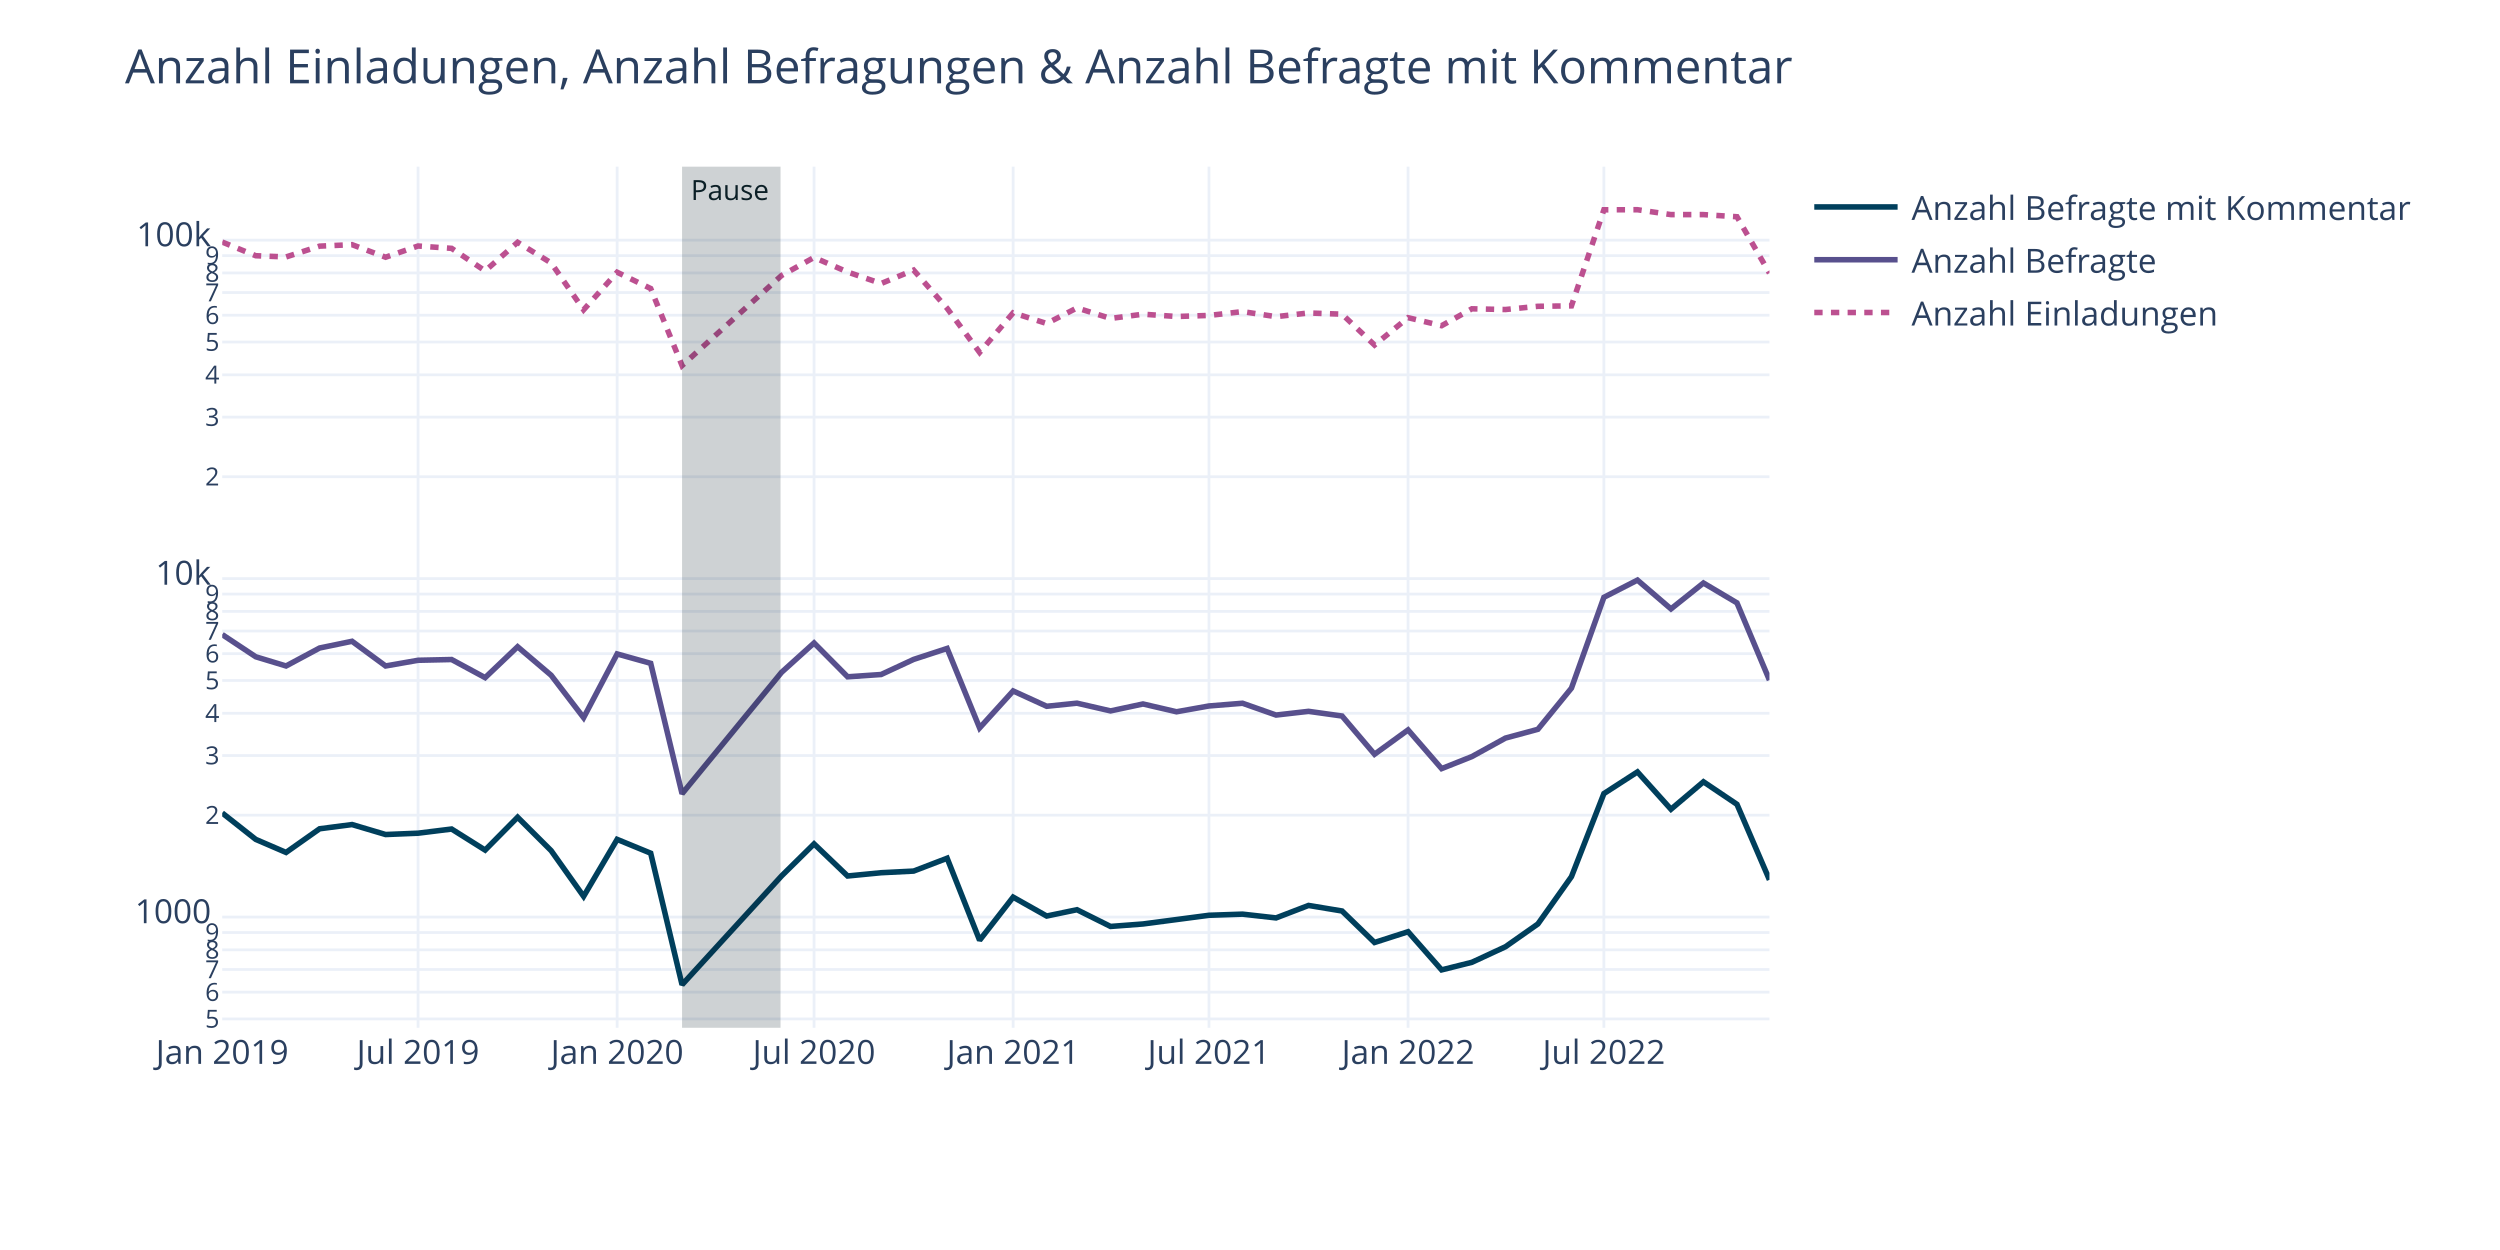
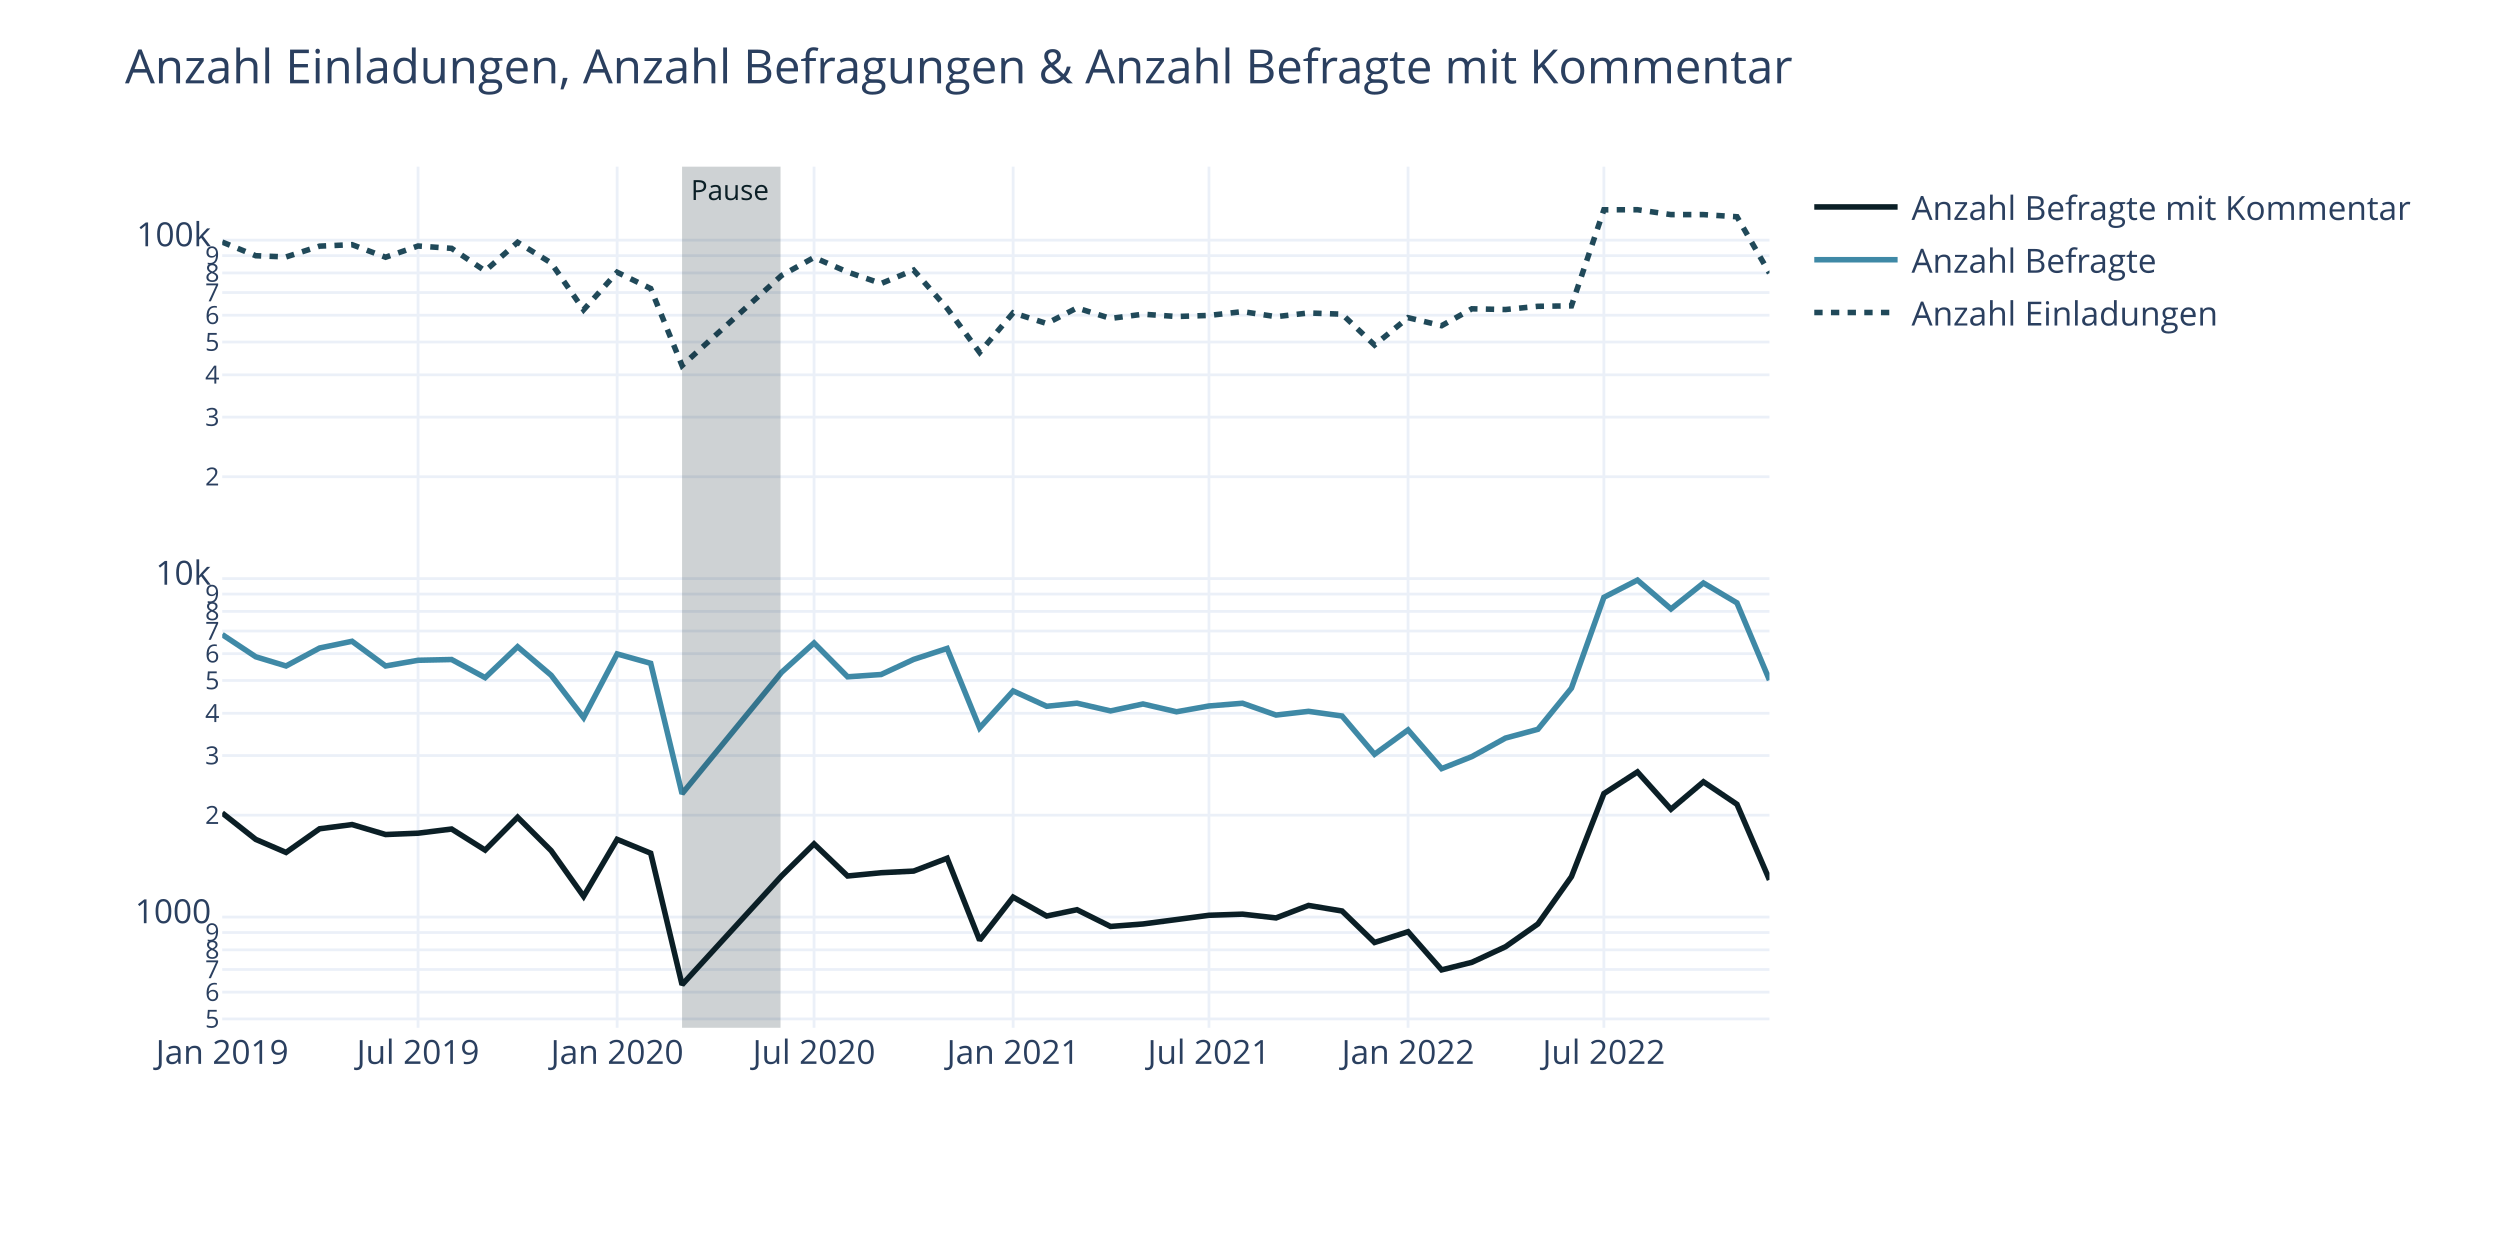
<svg xmlns="http://www.w3.org/2000/svg" class="main-svg" width="900" height="450" style="" viewBox="0 0 900 450">
  <rect x="0" y="0" width="900" height="450" style="fill: rgb(255, 255, 255); fill-opacity: 1;" />
-   <defs id="defs-2f11d5">
+   <defs id="defs-975fdd">
    <g class="clips">
-       <clipPath id="clip2f11d5xyplot" class="plotclip">
+       <clipPath id="clip975fddxyplot" class="plotclip">
        <rect width="557" height="310" />
      </clipPath>
-       <clipPath class="axesclip" id="clip2f11d5x">
+       <clipPath class="axesclip" id="clip975fddx">
        <rect x="80" y="0" width="557" height="450" />
      </clipPath>
-       <clipPath class="axesclip" id="clip2f11d5y">
+       <clipPath class="axesclip" id="clip975fddy">
        <rect x="0" y="60" width="900" height="310" />
      </clipPath>
-       <clipPath class="axesclip" id="clip2f11d5xy">
+       <clipPath class="axesclip" id="clip975fddxy">
        <rect x="80" y="60" width="557" height="310" />
      </clipPath>
    </g>
    <g class="gradients" />
    <g class="patterns" />
  </defs>
  <g class="bglayer" />
  <g class="layer-below">
    <g class="imagelayer" />
    <g class="shapelayer" />
  </g>
  <g class="cartesianlayer">
    <g class="subplot xy">
      <g class="layer-subplot">
        <g class="shapelayer" />
        <g class="imagelayer" />
      </g>
      <g class="minor-gridlayer">
        <g class="x" />
        <g class="y" />
      </g>
      <g class="gridlayer">
        <g class="x">
          <path class="xgrid crisp" transform="translate(150.5,0)" d="M0,60v310" style="stroke: rgb(235, 240, 248); stroke-opacity: 1; stroke-width: 1px;" />
          <path class="xgrid crisp" transform="translate(222.17,0)" d="M0,60v310" style="stroke: rgb(235, 240, 248); stroke-opacity: 1; stroke-width: 1px;" />
          <path class="xgrid crisp" transform="translate(293.06,0)" d="M0,60v310" style="stroke: rgb(235, 240, 248); stroke-opacity: 1; stroke-width: 1px;" />
          <path class="xgrid crisp" transform="translate(364.73,0)" d="M0,60v310" style="stroke: rgb(235, 240, 248); stroke-opacity: 1; stroke-width: 1px;" />
          <path class="xgrid crisp" transform="translate(435.23,0)" d="M0,60v310" style="stroke: rgb(235, 240, 248); stroke-opacity: 1; stroke-width: 1px;" />
          <path class="xgrid crisp" transform="translate(506.9,0)" d="M0,60v310" style="stroke: rgb(235, 240, 248); stroke-opacity: 1; stroke-width: 1px;" />
          <path class="xgrid crisp" transform="translate(577.4,0)" d="M0,60v310" style="stroke: rgb(235, 240, 248); stroke-opacity: 1; stroke-width: 1px;" />
        </g>
        <g class="y">
          <path class="ygrid crisp" transform="translate(0,366.81)" d="M80,0h557" style="stroke: rgb(235, 240, 248); stroke-opacity: 1; stroke-width: 1px;" />
          <path class="ygrid crisp" transform="translate(0,357.17)" d="M80,0h557" style="stroke: rgb(235, 240, 248); stroke-opacity: 1; stroke-width: 1px;" />
          <path class="ygrid crisp" transform="translate(0,349.01)" d="M80,0h557" style="stroke: rgb(235, 240, 248); stroke-opacity: 1; stroke-width: 1px;" />
          <path class="ygrid crisp" transform="translate(0,341.94)" d="M80,0h557" style="stroke: rgb(235, 240, 248); stroke-opacity: 1; stroke-width: 1px;" />
          <path class="ygrid crisp" transform="translate(0,335.71)" d="M80,0h557" style="stroke: rgb(235, 240, 248); stroke-opacity: 1; stroke-width: 1px;" />
          <path class="ygrid crisp" transform="translate(0,330.14)" d="M80,0h557" style="stroke: rgb(235, 240, 248); stroke-opacity: 1; stroke-width: 1px;" />
          <path class="ygrid crisp" transform="translate(0,293.46)" d="M80,0h557" style="stroke: rgb(235, 240, 248); stroke-opacity: 1; stroke-width: 1px;" />
          <path class="ygrid crisp" transform="translate(0,272)" d="M80,0h557" style="stroke: rgb(235, 240, 248); stroke-opacity: 1; stroke-width: 1px;" />
          <path class="ygrid crisp" transform="translate(0,256.78)" d="M80,0h557" style="stroke: rgb(235, 240, 248); stroke-opacity: 1; stroke-width: 1px;" />
          <path class="ygrid crisp" transform="translate(0,244.97)" d="M80,0h557" style="stroke: rgb(235, 240, 248); stroke-opacity: 1; stroke-width: 1px;" />
          <path class="ygrid crisp" transform="translate(0,235.32)" d="M80,0h557" style="stroke: rgb(235, 240, 248); stroke-opacity: 1; stroke-width: 1px;" />
          <path class="ygrid crisp" transform="translate(0,227.17)" d="M80,0h557" style="stroke: rgb(235, 240, 248); stroke-opacity: 1; stroke-width: 1px;" />
          <path class="ygrid crisp" transform="translate(0,220.1)" d="M80,0h557" style="stroke: rgb(235, 240, 248); stroke-opacity: 1; stroke-width: 1px;" />
          <path class="ygrid crisp" transform="translate(0,213.87)" d="M80,0h557" style="stroke: rgb(235, 240, 248); stroke-opacity: 1; stroke-width: 1px;" />
          <path class="ygrid crisp" transform="translate(0,208.29)" d="M80,0h557" style="stroke: rgb(235, 240, 248); stroke-opacity: 1; stroke-width: 1px;" />
          <path class="ygrid crisp" transform="translate(0,171.62)" d="M80,0h557" style="stroke: rgb(235, 240, 248); stroke-opacity: 1; stroke-width: 1px;" />
          <path class="ygrid crisp" transform="translate(0,150.16)" d="M80,0h557" style="stroke: rgb(235, 240, 248); stroke-opacity: 1; stroke-width: 1px;" />
          <path class="ygrid crisp" transform="translate(0,134.94)" d="M80,0h557" style="stroke: rgb(235, 240, 248); stroke-opacity: 1; stroke-width: 1px;" />
          <path class="ygrid crisp" transform="translate(0,123.13)" d="M80,0h557" style="stroke: rgb(235, 240, 248); stroke-opacity: 1; stroke-width: 1px;" />
          <path class="ygrid crisp" transform="translate(0,113.48)" d="M80,0h557" style="stroke: rgb(235, 240, 248); stroke-opacity: 1; stroke-width: 1px;" />
          <path class="ygrid crisp" transform="translate(0,105.32)" d="M80,0h557" style="stroke: rgb(235, 240, 248); stroke-opacity: 1; stroke-width: 1px;" />
          <path class="ygrid crisp" transform="translate(0,98.26)" d="M80,0h557" style="stroke: rgb(235, 240, 248); stroke-opacity: 1; stroke-width: 1px;" />
          <path class="ygrid crisp" transform="translate(0,92.03)" d="M80,0h557" style="stroke: rgb(235, 240, 248); stroke-opacity: 1; stroke-width: 1px;" />
          <path class="ygrid crisp" transform="translate(0,86.45)" d="M80,0h557" style="stroke: rgb(235, 240, 248); stroke-opacity: 1; stroke-width: 1px;" />
        </g>
      </g>
      <g class="zerolinelayer" />
      <path class="xlines-below" />
      <path class="ylines-below" />
      <g class="overlines-below" />
      <g class="xaxislayer-below" />
      <g class="yaxislayer-below" />
      <g class="overaxes-below" />
-       <g class="plot" transform="translate(80,60)" clip-path="url(#clip2f11d5xyplot)">
+       <g class="plot" transform="translate(80,60)" clip-path="url(#clip975fddxyplot)">
        <g class="scatterlayer mlayer">
-           <g class="trace scatter tracef71a8a" style="stroke-miterlimit: 2; opacity: 1;">
+           <g class="trace scatter trace625696" style="stroke-miterlimit: 2; opacity: 1;">
            <g class="fills" />
            <g class="errorbars" />
            <g class="lines">
-               <path class="js-line" d="M0,232.67L12.07,242.18L22.98,246.88L35.06,238.36L46.74,236.84L58.82,240.43L70.5,239.95L82.58,238.45L94.65,246.03L106.34,234.2L118.41,246.23L130.1,262.69L142.17,242.18L154.25,247.15L165.54,294.5L201.38,255.32L213.06,243.8L225.14,255.36L237.21,254.18L248.9,253.59L260.97,248.96L272.66,278.49L284.73,262.97L296.81,269.77L307.71,267.5L319.79,273.52L331.47,272.63L355.23,269.5L367.31,269.09L379.38,270.45L391.07,265.96L403.14,267.96L414.83,279.3L426.9,275.42L438.98,289.16L449.88,286.43L461.96,280.83L473.64,272.63L485.72,255.6L497.4,225.69L509.48,217.89L521.55,231.33L533.24,221.44L545.31,229.56L557,256.74" style="vector-effect: non-scaling-stroke; fill: none; stroke: rgb(0, 63, 92); stroke-opacity: 1; stroke-width: 2px; opacity: 1;" />
+               <path class="js-line" d="M0,232.67L12.07,242.18L22.98,246.88L35.06,238.36L46.74,236.84L58.82,240.43L70.5,239.95L82.58,238.45L94.65,246.03L106.34,234.2L118.41,246.23L130.1,262.69L142.17,242.18L154.25,247.15L165.54,294.5L201.38,255.32L213.06,243.8L225.14,255.36L237.21,254.18L248.9,253.59L260.97,248.96L272.66,278.49L284.73,262.97L296.81,269.77L307.71,267.5L319.79,273.52L331.47,272.63L355.23,269.5L367.31,269.09L379.38,270.45L391.07,265.96L403.14,267.96L414.83,279.3L426.9,275.42L438.98,289.16L449.88,286.43L461.96,280.83L473.64,272.63L485.72,255.6L497.4,225.69L509.48,217.89L521.55,231.33L533.24,221.44L545.31,229.56L557,256.74" style="vector-effect: non-scaling-stroke; fill: none; stroke: rgb(11, 31, 38); stroke-opacity: 1; stroke-width: 2px; opacity: 1;" />
            </g>
            <g class="points" />
            <g class="text" />
          </g>
-           <g class="trace scatter trace7a7789" style="stroke-miterlimit: 2; opacity: 1;">
+           <g class="trace scatter trace1d206e" style="stroke-miterlimit: 2; opacity: 1;">
            <g class="fills" />
            <g class="errorbars" />
            <g class="lines">
-               <path class="js-line" d="M0,168.44L12.07,176.44L22.98,179.75L35.06,173.28L46.74,170.86L58.82,179.75L70.5,177.7L82.58,177.43L94.65,183.95L106.34,172.83L118.41,183.09L130.1,198.36L142.17,175.42L154.25,178.8L165.54,225.74L201.38,182.02L213.06,171.47L225.14,183.65L237.21,182.82L248.9,177.39L260.97,173.44L272.66,202.05L284.73,188.74L296.81,194.26L307.71,193.14L319.79,195.93L331.47,193.43L343.55,196.24L355.23,194.15L367.31,193.17L379.38,197.42L391.07,196.08L403.14,197.77L414.83,211.53L426.9,202.77L438.98,216.7L449.88,212.37L461.96,205.71L473.64,202.55L485.72,187.73L497.4,155.03L509.48,148.84L521.55,159.2L533.24,149.88L545.31,157.04L557,184.84" style="vector-effect: non-scaling-stroke; fill: none; stroke: rgb(88, 80, 141); stroke-opacity: 1; stroke-width: 2px; opacity: 1;" />
+               <path class="js-line" d="M0,168.44L12.07,176.44L22.98,179.75L35.06,173.28L46.74,170.86L58.82,179.75L70.5,177.7L82.58,177.43L94.65,183.95L106.34,172.83L118.41,183.09L130.1,198.36L142.17,175.42L154.25,178.8L165.54,225.74L201.38,182.02L213.06,171.47L225.14,183.65L237.21,182.82L248.9,177.39L260.97,173.44L272.66,202.05L284.73,188.74L296.81,194.26L307.71,193.14L319.79,195.93L331.47,193.43L343.55,196.24L355.23,194.15L367.31,193.17L379.38,197.42L391.07,196.08L403.14,197.77L414.83,211.53L426.9,202.77L438.98,216.7L449.88,212.37L461.96,205.71L473.64,202.55L485.72,187.73L497.4,155.03L509.48,148.84L521.55,159.2L533.24,149.88L545.31,157.04L557,184.84" style="vector-effect: non-scaling-stroke; fill: none; stroke: rgb(63, 137, 166); stroke-opacity: 1; stroke-width: 2px; opacity: 1;" />
            </g>
            <g class="points" />
            <g class="text" />
          </g>
-           <g class="trace scatter tracefd5c96" style="stroke-miterlimit: 2; opacity: 1;">
+           <g class="trace scatter trace0daf38" style="stroke-miterlimit: 2; opacity: 1;">
            <g class="fills" />
            <g class="errorbars" />
            <g class="lines">
-               <path class="js-line" d="M0,27.14L12.07,32.06L22.98,32.5L35.06,28.61L46.74,28.08L58.82,32.6L70.5,28.56L82.58,29.41L94.65,37.53L106.34,27.23L118.41,34.66L130.1,51.53L142.17,38.01L154.25,43.87L165.54,71.6L201.38,39.16L213.06,32.68L225.14,37.93L237.21,42.06L248.9,37.24L260.97,51.01L272.66,66.88L284.73,52.62L296.81,56.46L307.71,50.85L319.79,54.64L331.47,53.11L343.55,53.94L355.23,53.56L367.31,52.18L379.38,54L391.07,52.67L403.14,53.1L414.83,64.21L426.9,54.36L438.98,57.25L449.88,51.17L461.96,51.43L473.64,50.27L485.72,50.11L497.4,15.53L509.48,15.5L521.55,17.26L533.24,17.26L545.31,18.03L557,38.32" style="vector-effect: non-scaling-stroke; fill: none; stroke: rgb(188, 80, 144); stroke-opacity: 1; stroke-dasharray: 3px, 3px; stroke-width: 2px; opacity: 1;" />
+               <path class="js-line" d="M0,27.14L12.07,32.06L22.98,32.5L35.06,28.61L46.74,28.08L58.82,32.6L70.5,28.56L82.58,29.41L94.65,37.53L106.34,27.23L118.41,34.66L130.1,51.53L142.17,38.01L154.25,43.87L165.54,71.6L201.38,39.16L213.06,32.68L225.14,37.93L237.21,42.06L248.9,37.24L260.97,51.01L272.66,66.88L284.73,52.62L296.81,56.46L307.71,50.85L319.79,54.64L331.47,53.11L343.55,53.94L355.23,53.56L367.31,52.18L379.38,54L391.07,52.67L403.14,53.1L414.83,64.21L426.9,54.36L438.98,57.25L449.88,51.17L461.96,51.43L473.64,50.27L485.72,50.11L497.4,15.53L509.48,15.5L521.55,17.26L533.24,17.26L545.31,18.03L557,38.32" style="vector-effect: non-scaling-stroke; fill: none; stroke: rgb(32, 73, 89); stroke-opacity: 1; stroke-dasharray: 3px, 3px; stroke-width: 2px; opacity: 1;" />
            </g>
            <g class="points" />
            <g class="text" />
          </g>
        </g>
      </g>
      <g class="overplot" />
      <path class="xlines-above crisp" d="M0,0" style="fill: none;" />
      <path class="ylines-above crisp" d="M0,0" style="fill: none;" />
      <g class="overlines-above" />
      <g class="xaxislayer-above">
        <g class="xtick">
          <text text-anchor="middle" x="0" y="383" transform="translate(80,0)" style="font-family: 'Open Sans', verdana, arial, sans-serif; font-size: 12px; fill: rgb(42, 63, 95); fill-opacity: 1; white-space: pre; opacity: 1;">Jan 2019</text>
        </g>
        <g class="xtick">
          <text text-anchor="middle" x="0" y="383" style="font-family: 'Open Sans', verdana, arial, sans-serif; font-size: 12px; fill: rgb(42, 63, 95); fill-opacity: 1; white-space: pre; opacity: 1;" transform="translate(150.5,0)">Jul 2019</text>
        </g>
        <g class="xtick">
          <text text-anchor="middle" x="0" y="383" style="font-family: 'Open Sans', verdana, arial, sans-serif; font-size: 12px; fill: rgb(42, 63, 95); fill-opacity: 1; white-space: pre; opacity: 1;" transform="translate(222.17,0)">Jan 2020</text>
        </g>
        <g class="xtick">
          <text text-anchor="middle" x="0" y="383" style="font-family: 'Open Sans', verdana, arial, sans-serif; font-size: 12px; fill: rgb(42, 63, 95); fill-opacity: 1; white-space: pre; opacity: 1;" transform="translate(293.06,0)">Jul 2020</text>
        </g>
        <g class="xtick">
          <text text-anchor="middle" x="0" y="383" style="font-family: 'Open Sans', verdana, arial, sans-serif; font-size: 12px; fill: rgb(42, 63, 95); fill-opacity: 1; white-space: pre; opacity: 1;" transform="translate(364.73,0)">Jan 2021</text>
        </g>
        <g class="xtick">
          <text text-anchor="middle" x="0" y="383" style="font-family: 'Open Sans', verdana, arial, sans-serif; font-size: 12px; fill: rgb(42, 63, 95); fill-opacity: 1; white-space: pre; opacity: 1;" transform="translate(435.23,0)">Jul 2021</text>
        </g>
        <g class="xtick">
          <text text-anchor="middle" x="0" y="383" style="font-family: 'Open Sans', verdana, arial, sans-serif; font-size: 12px; fill: rgb(42, 63, 95); fill-opacity: 1; white-space: pre; opacity: 1;" transform="translate(506.9,0)">Jan 2022</text>
        </g>
        <g class="xtick">
          <text text-anchor="middle" x="0" y="383" style="font-family: 'Open Sans', verdana, arial, sans-serif; font-size: 12px; fill: rgb(42, 63, 95); fill-opacity: 1; white-space: pre; opacity: 1;" transform="translate(577.4,0)">Jul 2022</text>
        </g>
      </g>
      <g class="yaxislayer-above">
        <g class="ytick">
          <text text-anchor="end" x="79" y="3.15" transform="translate(0,366.81)" style="font-family: 'Open Sans', verdana, arial, sans-serif; font-size: 9px; fill: rgb(42, 63, 95); fill-opacity: 1; white-space: pre; opacity: 1;">5</text>
        </g>
        <g class="ytick">
          <text text-anchor="end" x="79" y="3.15" style="font-family: 'Open Sans', verdana, arial, sans-serif; font-size: 9px; fill: rgb(42, 63, 95); fill-opacity: 1; white-space: pre; opacity: 1;" transform="translate(0,357.17)">6</text>
        </g>
        <g class="ytick">
          <text text-anchor="end" x="79" y="3.15" style="font-family: 'Open Sans', verdana, arial, sans-serif; font-size: 9px; fill: rgb(42, 63, 95); fill-opacity: 1; white-space: pre; opacity: 1;" transform="translate(0,349.01)">7</text>
        </g>
        <g class="ytick">
          <text text-anchor="end" x="79" y="3.15" style="font-family: 'Open Sans', verdana, arial, sans-serif; font-size: 9px; fill: rgb(42, 63, 95); fill-opacity: 1; white-space: pre; opacity: 1;" transform="translate(0,341.94)">8</text>
        </g>
        <g class="ytick">
          <text text-anchor="end" x="79" y="3.15" style="font-family: 'Open Sans', verdana, arial, sans-serif; font-size: 9px; fill: rgb(42, 63, 95); fill-opacity: 1; white-space: pre; opacity: 1;" transform="translate(0,335.71)">9</text>
        </g>
        <g class="ytick">
          <text text-anchor="end" x="76" y="2.2" style="font-family: 'Open Sans', verdana, arial, sans-serif; font-size: 12px; fill: rgb(42, 63, 95); fill-opacity: 1; white-space: pre; opacity: 1;" transform="translate(0,330.14)">1000</text>
        </g>
        <g class="ytick">
          <text text-anchor="end" x="79" y="3.15" style="font-family: 'Open Sans', verdana, arial, sans-serif; font-size: 9px; fill: rgb(42, 63, 95); fill-opacity: 1; white-space: pre; opacity: 1;" transform="translate(0,293.46)">2</text>
        </g>
        <g class="ytick">
          <text text-anchor="end" x="79" y="3.15" style="font-family: 'Open Sans', verdana, arial, sans-serif; font-size: 9px; fill: rgb(42, 63, 95); fill-opacity: 1; white-space: pre; opacity: 1;" transform="translate(0,272)">3</text>
        </g>
        <g class="ytick">
          <text text-anchor="end" x="79" y="3.15" style="font-family: 'Open Sans', verdana, arial, sans-serif; font-size: 9px; fill: rgb(42, 63, 95); fill-opacity: 1; white-space: pre; opacity: 1;" transform="translate(0,256.78)">4</text>
        </g>
        <g class="ytick">
          <text text-anchor="end" x="79" y="3.15" style="font-family: 'Open Sans', verdana, arial, sans-serif; font-size: 9px; fill: rgb(42, 63, 95); fill-opacity: 1; white-space: pre; opacity: 1;" transform="translate(0,244.97)">5</text>
        </g>
        <g class="ytick">
          <text text-anchor="end" x="79" y="3.15" style="font-family: 'Open Sans', verdana, arial, sans-serif; font-size: 9px; fill: rgb(42, 63, 95); fill-opacity: 1; white-space: pre; opacity: 1;" transform="translate(0,235.32)">6</text>
        </g>
        <g class="ytick">
          <text text-anchor="end" x="79" y="3.15" style="font-family: 'Open Sans', verdana, arial, sans-serif; font-size: 9px; fill: rgb(42, 63, 95); fill-opacity: 1; white-space: pre; opacity: 1;" transform="translate(0,227.17)">7</text>
        </g>
        <g class="ytick">
          <text text-anchor="end" x="79" y="3.15" style="font-family: 'Open Sans', verdana, arial, sans-serif; font-size: 9px; fill: rgb(42, 63, 95); fill-opacity: 1; white-space: pre; opacity: 1;" transform="translate(0,220.1)">8</text>
        </g>
        <g class="ytick">
          <text text-anchor="end" x="79" y="3.15" style="font-family: 'Open Sans', verdana, arial, sans-serif; font-size: 9px; fill: rgb(42, 63, 95); fill-opacity: 1; white-space: pre; opacity: 1;" transform="translate(0,213.87)">9</text>
        </g>
        <g class="ytick">
          <text text-anchor="end" x="76" y="2.2" style="font-family: 'Open Sans', verdana, arial, sans-serif; font-size: 12px; fill: rgb(42, 63, 95); fill-opacity: 1; white-space: pre; opacity: 1;" transform="translate(0,208.29)">10k</text>
        </g>
        <g class="ytick">
          <text text-anchor="end" x="79" y="3.15" style="font-family: 'Open Sans', verdana, arial, sans-serif; font-size: 9px; fill: rgb(42, 63, 95); fill-opacity: 1; white-space: pre; opacity: 1;" transform="translate(0,171.62)">2</text>
        </g>
        <g class="ytick">
          <text text-anchor="end" x="79" y="3.15" style="font-family: 'Open Sans', verdana, arial, sans-serif; font-size: 9px; fill: rgb(42, 63, 95); fill-opacity: 1; white-space: pre; opacity: 1;" transform="translate(0,150.16)">3</text>
        </g>
        <g class="ytick">
          <text text-anchor="end" x="79" y="3.15" style="font-family: 'Open Sans', verdana, arial, sans-serif; font-size: 9px; fill: rgb(42, 63, 95); fill-opacity: 1; white-space: pre; opacity: 1;" transform="translate(0,134.94)">4</text>
        </g>
        <g class="ytick">
          <text text-anchor="end" x="79" y="3.15" style="font-family: 'Open Sans', verdana, arial, sans-serif; font-size: 9px; fill: rgb(42, 63, 95); fill-opacity: 1; white-space: pre; opacity: 1;" transform="translate(0,123.13)">5</text>
        </g>
        <g class="ytick">
          <text text-anchor="end" x="79" y="3.15" style="font-family: 'Open Sans', verdana, arial, sans-serif; font-size: 9px; fill: rgb(42, 63, 95); fill-opacity: 1; white-space: pre; opacity: 1;" transform="translate(0,113.48)">6</text>
        </g>
        <g class="ytick">
          <text text-anchor="end" x="79" y="3.15" style="font-family: 'Open Sans', verdana, arial, sans-serif; font-size: 9px; fill: rgb(42, 63, 95); fill-opacity: 1; white-space: pre; opacity: 1;" transform="translate(0,105.32)">7</text>
        </g>
        <g class="ytick">
          <text text-anchor="end" x="79" y="3.15" style="font-family: 'Open Sans', verdana, arial, sans-serif; font-size: 9px; fill: rgb(42, 63, 95); fill-opacity: 1; white-space: pre; opacity: 1;" transform="translate(0,98.26)">8</text>
        </g>
        <g class="ytick">
          <text text-anchor="end" x="79" y="3.15" style="font-family: 'Open Sans', verdana, arial, sans-serif; font-size: 9px; fill: rgb(42, 63, 95); fill-opacity: 1; white-space: pre; opacity: 1;" transform="translate(0,92.03)">9</text>
        </g>
        <g class="ytick">
          <text text-anchor="end" x="76" y="2.2" style="font-family: 'Open Sans', verdana, arial, sans-serif; font-size: 12px; fill: rgb(42, 63, 95); fill-opacity: 1; white-space: pre; opacity: 1;" transform="translate(0,86.45)">100k</text>
        </g>
      </g>
      <g class="overaxes-above" />
    </g>
  </g>
  <g class="polarlayer" />
  <g class="smithlayer" />
  <g class="ternarylayer" />
  <g class="geolayer" />
  <g class="funnelarealayer" />
  <g class="pielayer" />
  <g class="iciclelayer" />
  <g class="treemaplayer" />
  <g class="sunburstlayer" />
  <g class="glimages" />
-   <defs id="topdefs-2f11d5">
+   <defs id="topdefs-975fdd">
    <g class="clips" />
-     <clipPath id="legend2f11d5">
+     <clipPath id="legend975fdd">
      <rect width="240" height="67" x="0" y="0" />
    </clipPath>
  </defs>
  <g class="layer-above">
    <g class="imagelayer" />
    <g class="shapelayer">
-       <path data-index="0" fill-rule="evenodd" d="M245.54,370H280.99V60H245.54Z" clip-path="url(#clip2f11d5x)" style="opacity: 0.2; stroke: rgb(0, 0, 0); stroke-opacity: 0; fill: rgb(11, 31, 38); fill-opacity: 1; stroke-width: 0px;" />
+       <path data-index="0" fill-rule="evenodd" d="M245.54,370H280.99V60H245.54Z" clip-path="url(#clip975fddx)" style="opacity: 0.2; stroke: rgb(0, 0, 0); stroke-opacity: 0; fill: rgb(11, 31, 38); fill-opacity: 1; stroke-width: 0px;" />
    </g>
  </g>
  <g class="infolayer">
    <g class="legend" pointer-events="all" transform="translate(648.14,60)">
      <rect class="bg" shape-rendering="crispEdges" style="stroke: rgb(68, 68, 68); stroke-opacity: 1; fill: rgb(255, 255, 255); fill-opacity: 1; stroke-width: 0px;" width="240" height="67" x="0" y="0" />
-       <g class="scrollbox" transform="" clip-path="url(#legend2f11d5)">
+       <g class="scrollbox" transform="" clip-path="url(#legend975fdd)">
        <g class="groups" transform="">
          <g class="traces" transform="translate(0,14.5)" style="opacity: 1;">
            <text class="legendtext" text-anchor="start" x="40" y="4.68" style="font-family: 'Open Sans', verdana, arial, sans-serif; font-size: 12px; fill: rgb(42, 63, 95); fill-opacity: 1; white-space: pre;">Anzahl Befragte mit Kommentar</text>
            <g class="layers" style="opacity: 1;">
              <g class="legendfill" />
              <g class="legendlines">
-                 <path class="js-line" d="M5,0h30" style="fill: none; stroke: rgb(0, 63, 92); stroke-opacity: 1; stroke-width: 2px;" />
+                 <path class="js-line" d="M5,0h30" style="fill: none; stroke: rgb(11, 31, 38); stroke-opacity: 1; stroke-width: 2px;" />
              </g>
              <g class="legendsymbols">
                <g class="legendpoints" />
              </g>
            </g>
            <rect class="legendtoggle" x="0" y="-9.5" width="234.609" height="19" style="fill: rgb(0, 0, 0); fill-opacity: 0;" />
          </g>
        </g>
        <g class="groups" transform="">
          <g class="traces" transform="translate(0,33.5)" style="opacity: 1;">
            <text class="legendtext" text-anchor="start" x="40" y="4.68" style="font-family: 'Open Sans', verdana, arial, sans-serif; font-size: 12px; fill: rgb(42, 63, 95); fill-opacity: 1; white-space: pre;">Anzahl Befragte</text>
            <g class="layers" style="opacity: 1;">
              <g class="legendfill" />
              <g class="legendlines">
-                 <path class="js-line" d="M5,0h30" style="fill: none; stroke: rgb(88, 80, 141); stroke-opacity: 1; stroke-width: 2px;" />
+                 <path class="js-line" d="M5,0h30" style="fill: none; stroke: rgb(63, 137, 166); stroke-opacity: 1; stroke-width: 2px;" />
              </g>
              <g class="legendsymbols">
                <g class="legendpoints" />
              </g>
            </g>
            <rect class="legendtoggle" x="0" y="-9.5" width="234.609" height="19" style="fill: rgb(0, 0, 0); fill-opacity: 0;" />
          </g>
        </g>
        <g class="groups" transform="">
          <g class="traces" transform="translate(0,52.5)" style="opacity: 1;">
            <text class="legendtext" text-anchor="start" x="40" y="4.68" style="font-family: 'Open Sans', verdana, arial, sans-serif; font-size: 12px; fill: rgb(42, 63, 95); fill-opacity: 1; white-space: pre;">Anzahl Einladungen</text>
            <g class="layers" style="opacity: 1;">
              <g class="legendfill" />
              <g class="legendlines">
-                 <path class="js-line" d="M5,0h30" style="fill: none; stroke: rgb(188, 80, 144); stroke-opacity: 1; stroke-dasharray: 3px, 3px; stroke-width: 2px;" />
+                 <path class="js-line" d="M5,0h30" style="fill: none; stroke: rgb(32, 73, 89); stroke-opacity: 1; stroke-dasharray: 3px, 3px; stroke-width: 2px;" />
              </g>
              <g class="legendsymbols">
                <g class="legendpoints" />
              </g>
            </g>
            <rect class="legendtoggle" x="0" y="-9.5" width="234.609" height="19" style="fill: rgb(0, 0, 0); fill-opacity: 0;" />
          </g>
        </g>
      </g>
      <rect class="scrollbar" rx="20" ry="3" width="0" height="0" style="fill: rgb(128, 139, 164); fill-opacity: 1;" x="0" y="0" />
    </g>
    <g class="g-gtitle">
      <text class="gtitle" x="45" y="30" text-anchor="start" dy="0em" style="font-family: 'Open Sans', verdana, arial, sans-serif; font-size: 17px; fill: rgb(42, 63, 95); opacity: 1; font-weight: normal; white-space: pre;">Anzahl Einladungen, Anzahl Befragungen &amp; Anzahl Befragte mit Kommentar</text>
    </g>
    <g class="g-xtitle" />
    <g class="g-ytitle" />
    <g class="annotation" data-index="0" style="opacity: 1;">
      <g class="annotation-text-g" transform="rotate(0,262.54,68)">
        <g class="cursor-pointer" transform="translate(246,60)">
          <rect class="bg" x="0.5" y="0.5" width="33" height="15" style="stroke-width: 1px; stroke: rgb(0, 0, 0); stroke-opacity: 0; fill: rgb(0, 0, 0); fill-opacity: 0;" />
          <text class="annotation-text" text-anchor="middle" x="16.766" y="12" style="font-family: 'Open Sans', verdana, arial, sans-serif; font-size: 10px; fill: rgb(11, 31, 38); fill-opacity: 1; white-space: pre;">Pause</text>
        </g>
      </g>
    </g>
  </g>
</svg>
